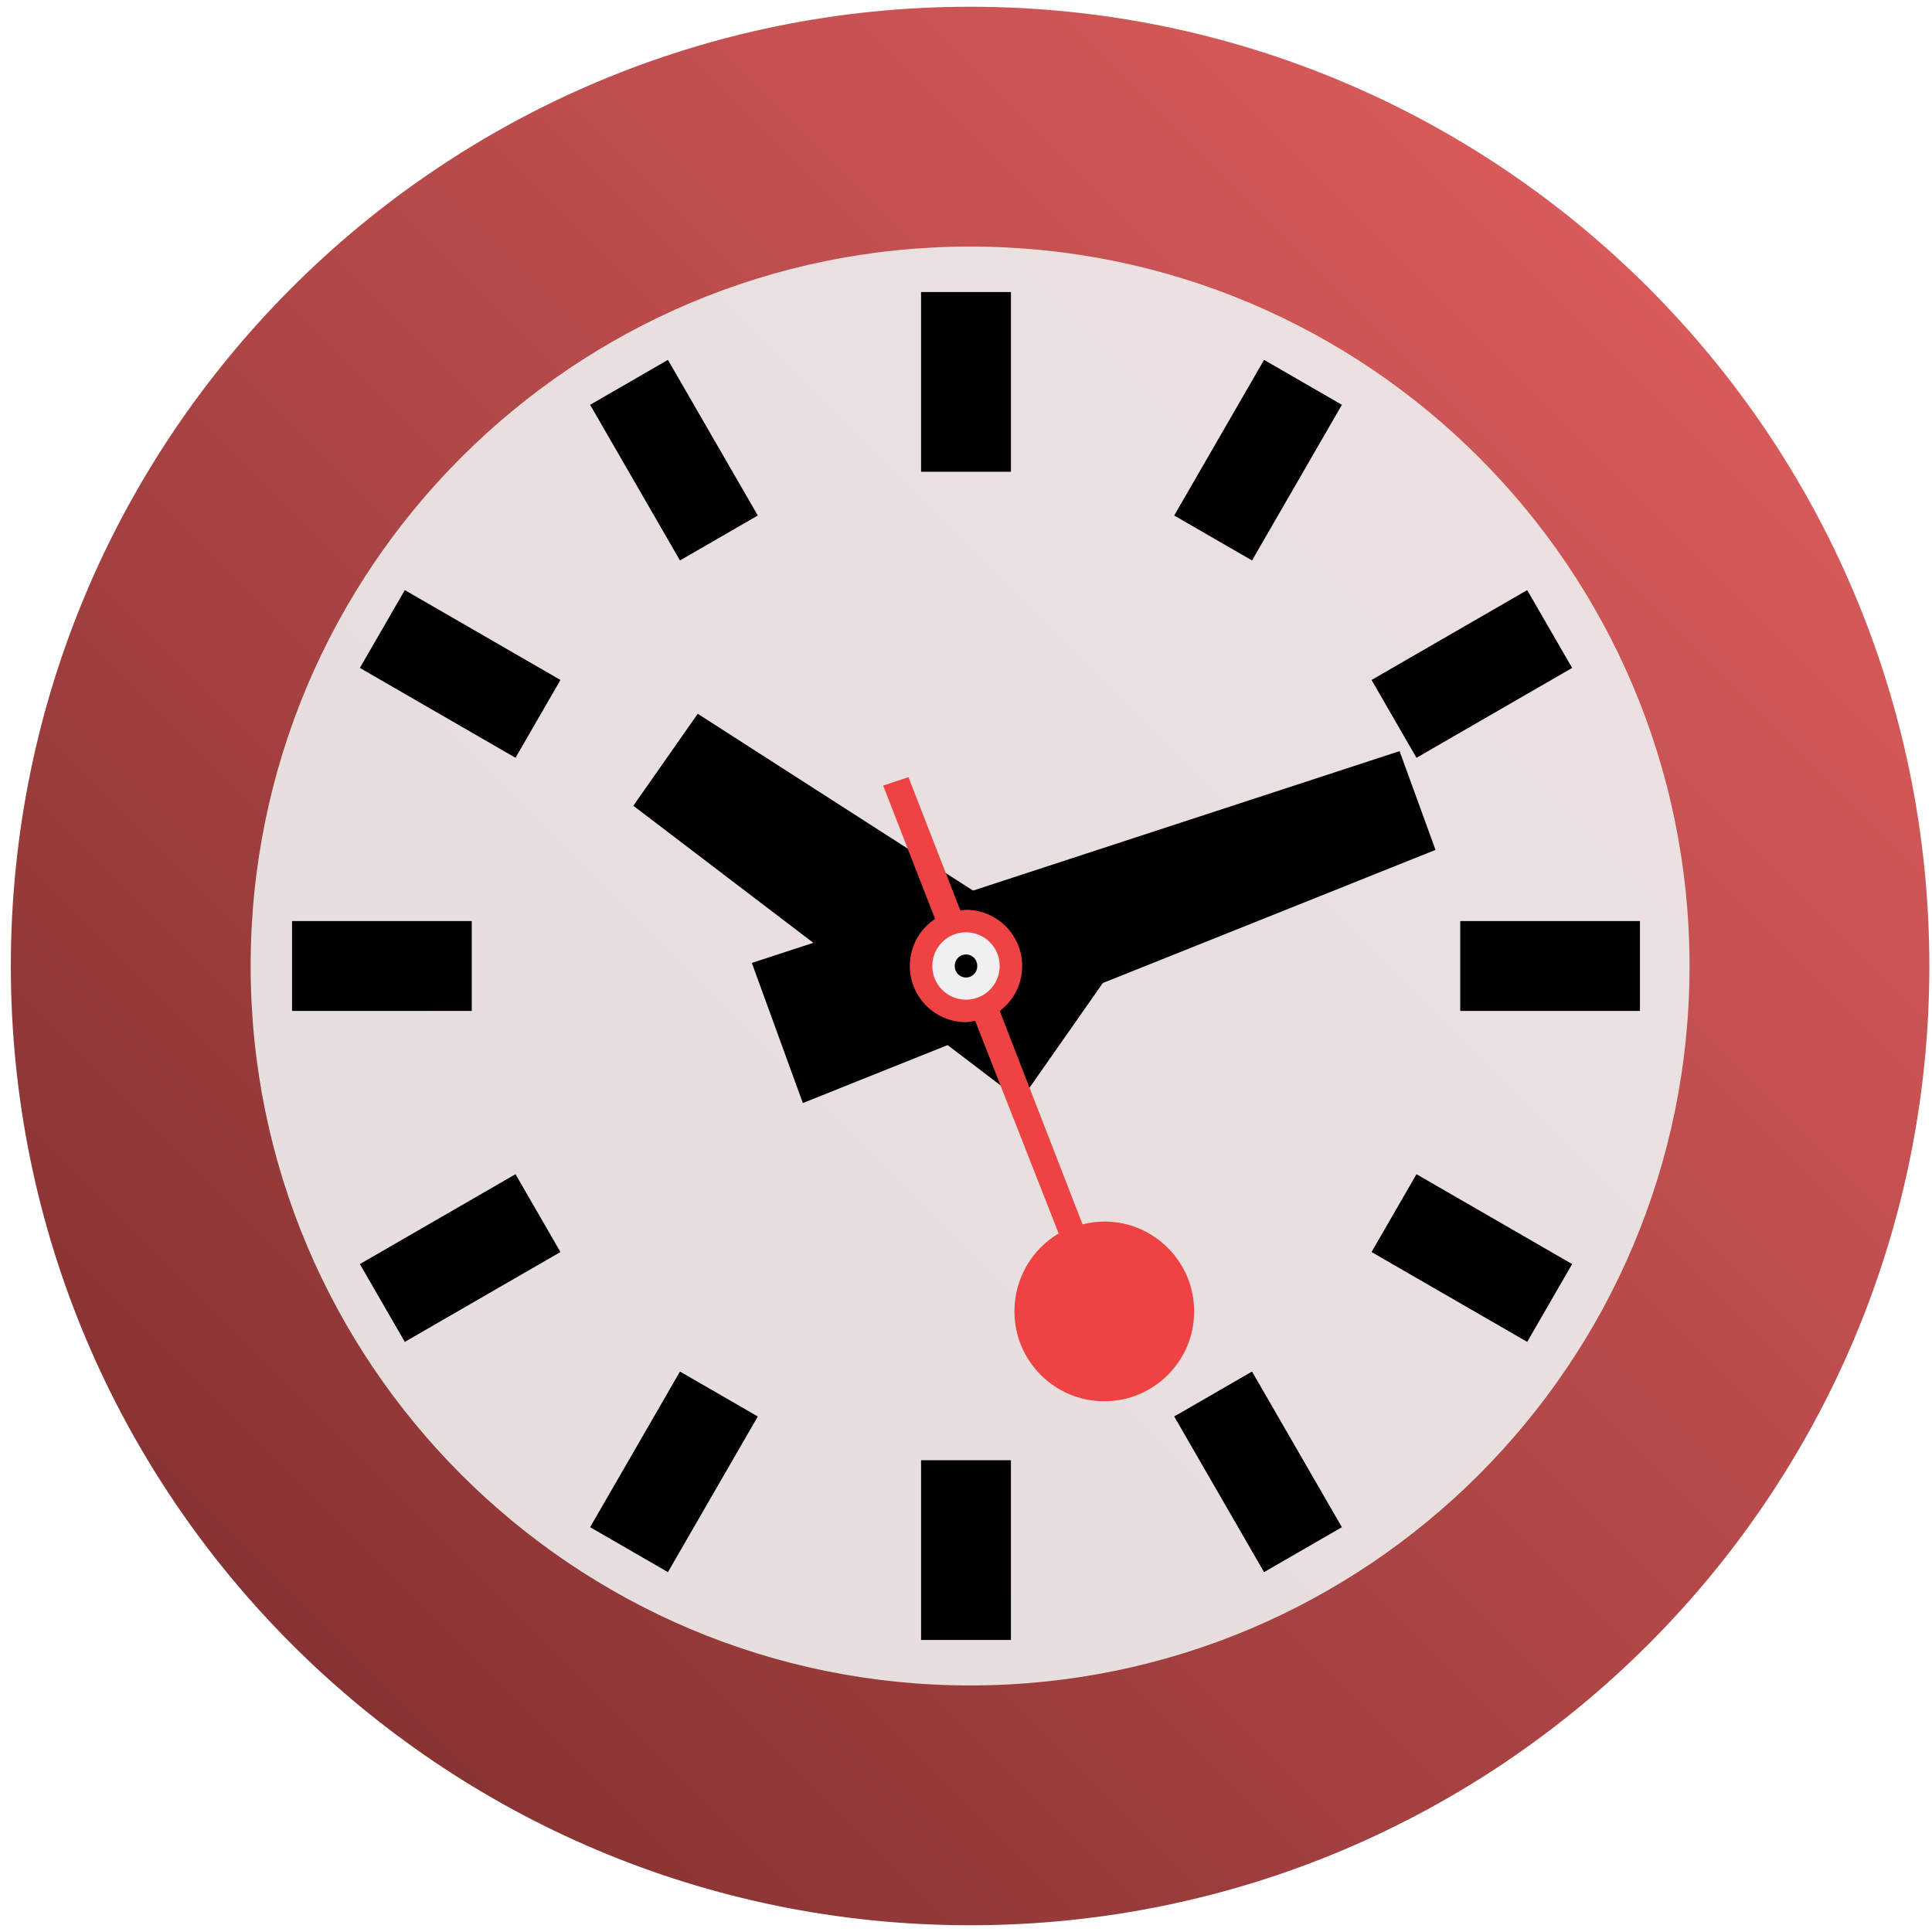
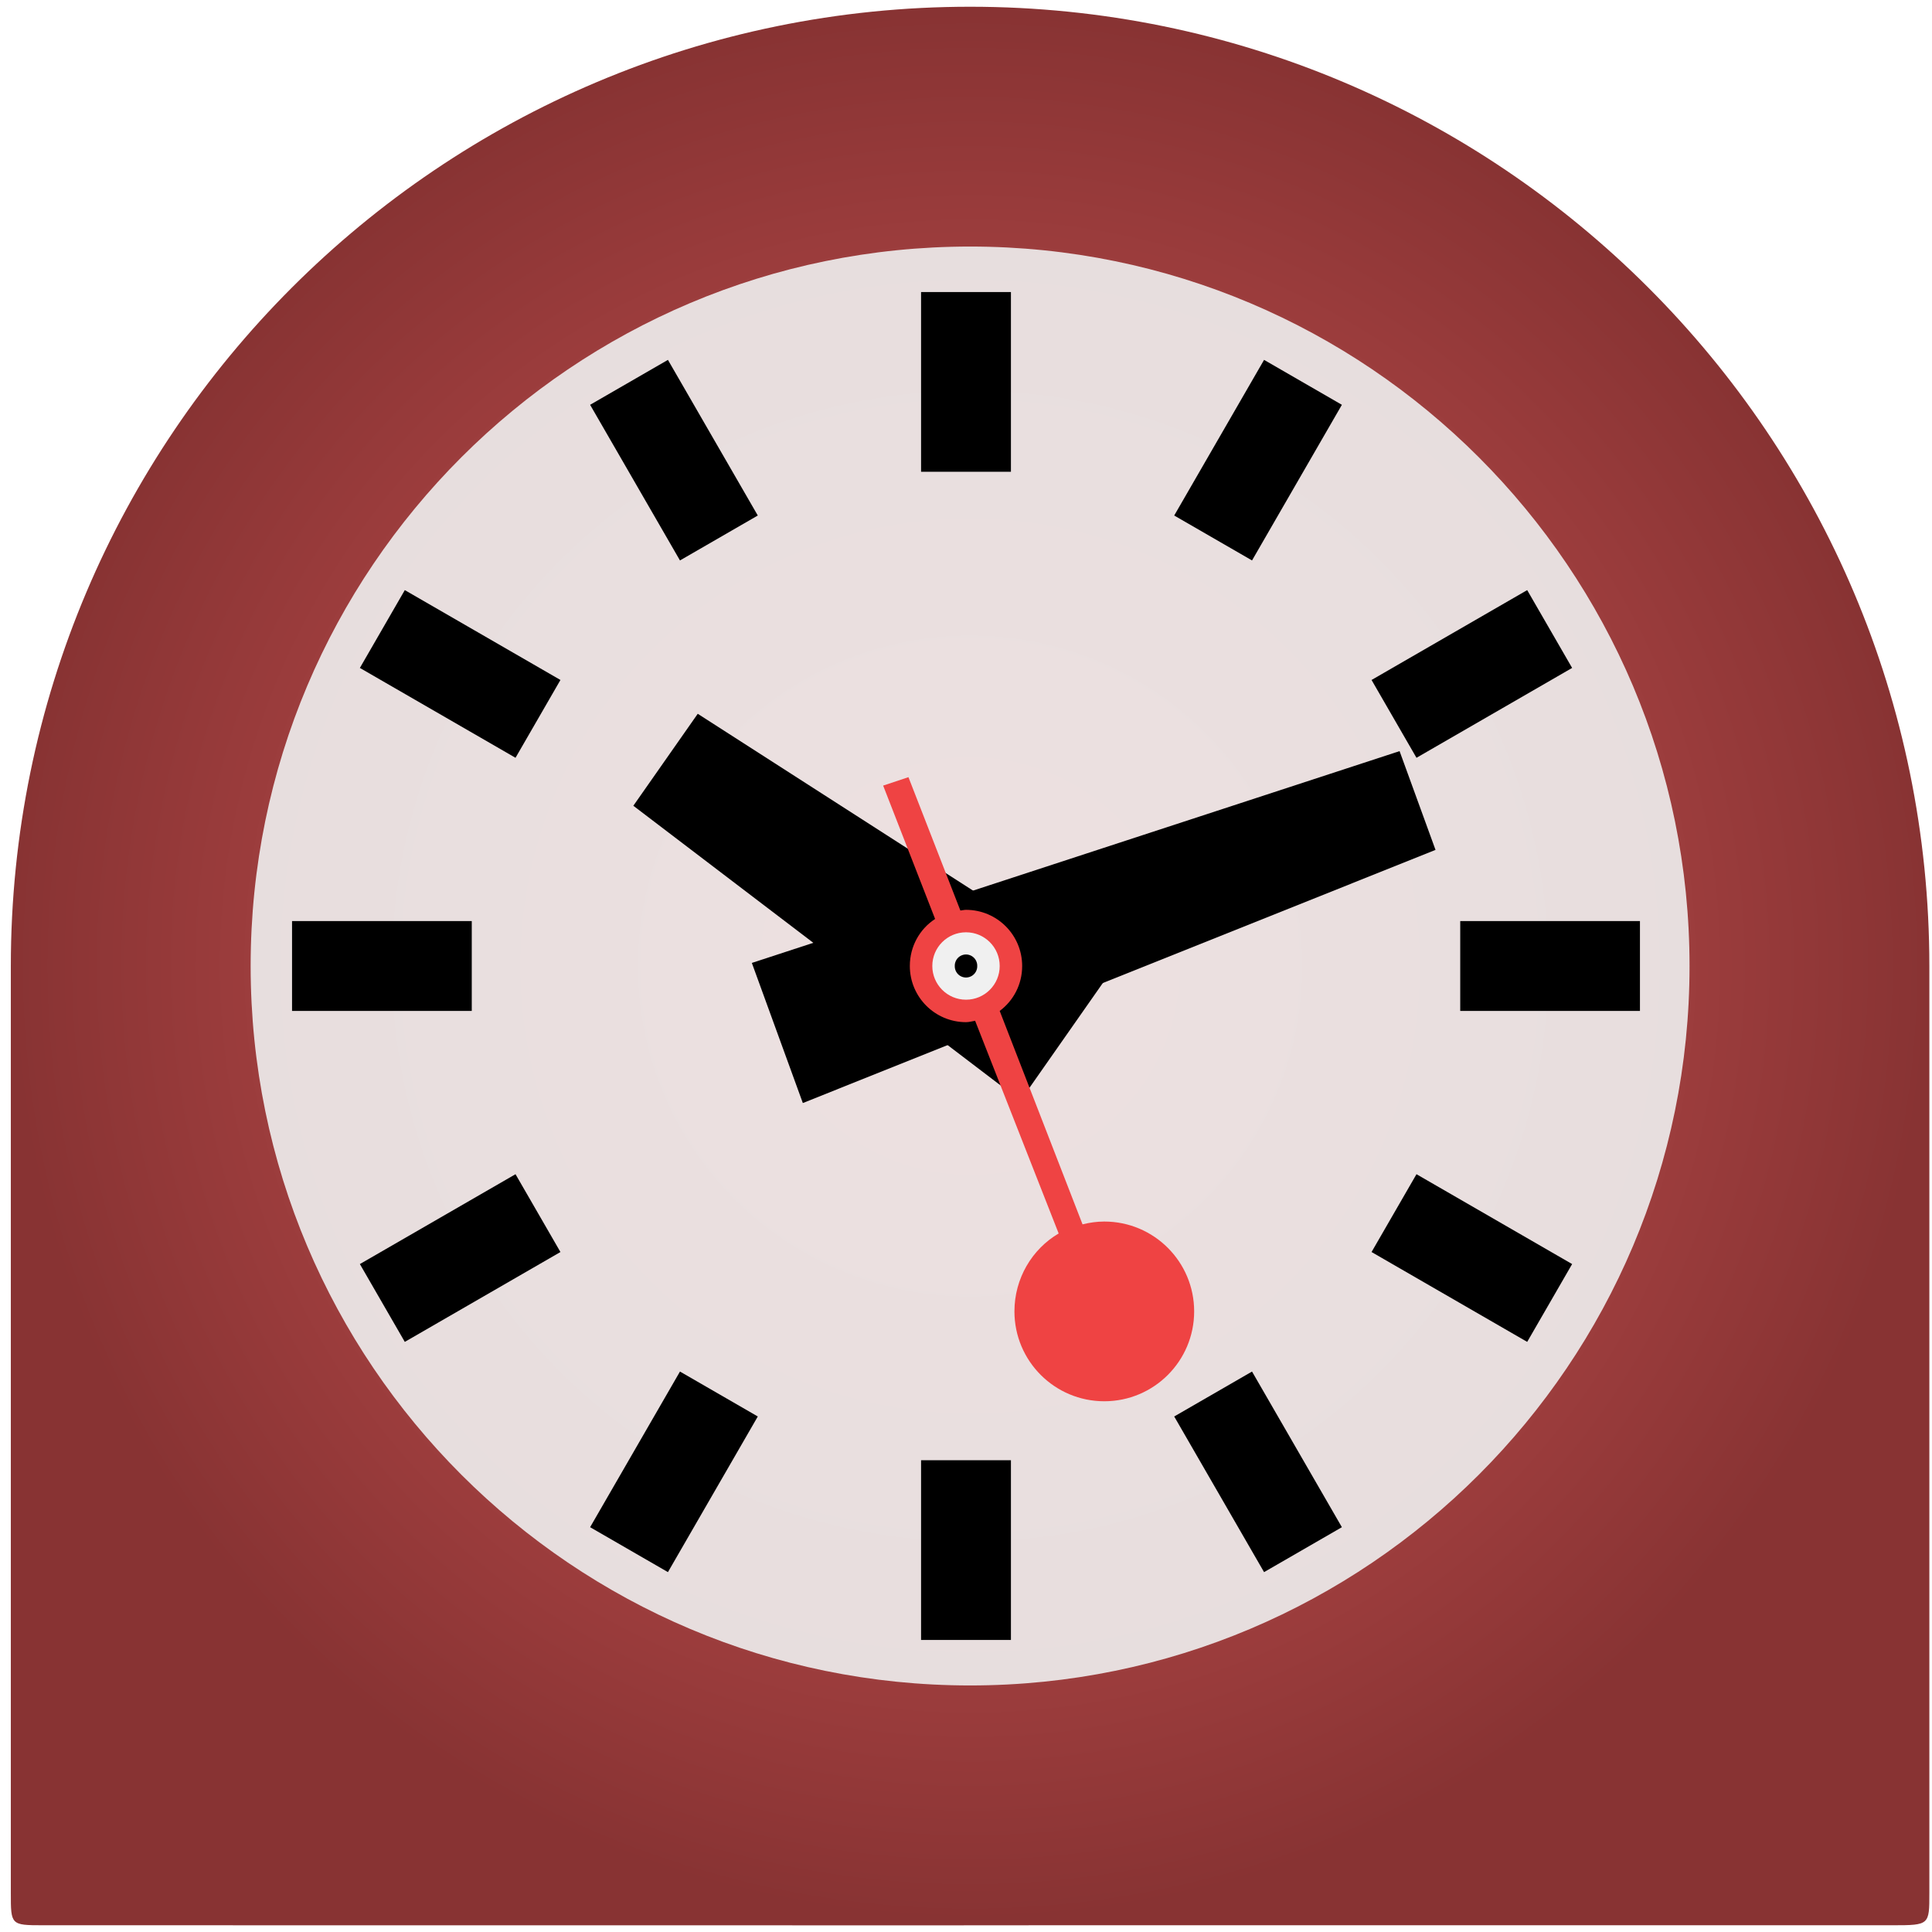
<svg xmlns="http://www.w3.org/2000/svg" xmlns:xlink="http://www.w3.org/1999/xlink" version="1.1" x="0px" y="0px" width="86px" height="86px" viewBox="0 0 86 86" enable-background="new 0 0 86 86" xml:space="preserve" id="svg2">
  <defs id="defs21">
-     <linearGradient xlink:href="#SVGID_1_" id="linearGradient3013" gradientUnits="userSpaceOnUse" x1="12.806" y1="73.194" x2="73.193" y2="12.807" />
+     <radialGradient xlink:href="#SVGID_1_" id="radialGradient4187" cx="42.999" cy="43.002" fx="42.999" fy="43.002" r="42.701" gradientTransform="matrix(0.00178111,0.9952915,-1.000018,0.00178958,85.92552,0.1280033)" gradientUnits="userSpaceOnUse" />
  </defs>
  <g id="Layer_2" display="none">
</g>
  <g id="Layer_1" transform="translate(0.1822034,0)">
    <linearGradient id="SVGID_1_" gradientUnits="userSpaceOnUse" x1="12.806" y1="73.194" x2="73.193" y2="12.807">
-       <stop offset="0" style="stop-color:#883333;stop-opacity:1;" id="stop7" />
-       <stop offset="1" style="stop-color:#d85a5a;stop-opacity:1;" id="stop9" />
+       <stop offset="0" style="stop-color:#d85a5a;stop-opacity:1;" id="stop7" />
+       <stop offset="1" style="stop-color:#883333;stop-opacity:1;" id="stop9" />
    </linearGradient>
    <g id="g3006">
-       <circle id="circle11" r="42.7" cy="43" cx="43" style="fill:url(#linearGradient3013)" d="M 85.7,43 C 85.7,66.583 66.583,85.7 43,85.7 19.417,85.7 0.3,66.583 0.3,43 0.3,19.417 19.417,0.3 43,0.3 66.583,0.3 85.7,19.417 85.7,43 z" />
+       <path style="fill:url(#radialGradient4187);fill-opacity:1.0" d="m 85.7,43 c 0,15.949 0.002,0.006 0,41.277 -5.1e-5,1.399 0.002,1.423 -1.606,1.423 -83.793,-0.002 1.513,0.009 -82.371,0 -1.421,-1.61e-4 -1.423,-0.016 -1.423,-1.423 -0.003,-26.658 0,-26.661 0,-41.277 C 0.3,19.417 19.417,0.3 43,0.3 66.583,0.3 85.7,19.417 85.7,43 z" id="circle11" />
    </g>
    <g id="g13">
-       <circle cx="43" cy="43" r="32.025" id="circle15" style="opacity:0.9;fill:#f0f0f0;fill-opacity:1" d="M 75.025,43 C 75.025,60.687 60.687,75.025 43,75.025 25.313,75.025 10.975,60.687 10.975,43 10.975,25.313 25.313,10.975 43,10.975 60.687,10.975 75.025,25.313 75.025,43 z" />
+       <path style="opacity:0.9;fill:#f0f0f0;fill-opacity:1" d="M 75.025,43 C 75.025,60.687 60.687,75.025 43,75.025 25.313,75.025 10.975,60.687 10.975,43 10.975,25.313 25.313,10.975 43,10.975 60.687,10.975 75.025,25.313 75.025,43 z" id="circle15" />
    </g>
  </g>
  <g id="g4154">
    <rect y="13" x="41" height="8" width="4" id="rect3785-1-7" style="fill:#000000;fill-opacity:1;fill-rule:nonzero;stroke:none" />
    <rect y="65" x="41" height="8" width="4" id="rect3785-1-7-4" style="fill:#000000;fill-opacity:1;fill-rule:nonzero;stroke:none" />
    <rect transform="matrix(0,-1,1,0,0,0)" y="13" x="-45" height="8" width="4" id="rect3785-1-7-6" style="fill:#000000;fill-opacity:1;fill-rule:nonzero;stroke:none" />
    <rect transform="matrix(0,-1,1,0,0,0)" y="65" x="-45" height="8" width="4" id="rect3785-1-7-4-1" style="fill:#000000;fill-opacity:1;fill-rule:nonzero;stroke:none" />
    <rect transform="matrix(-0.5,-0.8660254,0.8660254,-0.5,0,0)" y="-14.261" x="-60.739" height="8" width="4" id="rect3785-1-7-6-4" style="fill:#000000;fill-opacity:1;fill-rule:nonzero;stroke:none" />
    <rect transform="matrix(-0.5,-0.8660254,0.8660254,-0.5,0,0)" y="37.739" x="-60.739" height="8" width="4" id="rect3785-1-7-4-1-2" style="fill:#000000;fill-opacity:1;fill-rule:nonzero;stroke:none" />
    <rect transform="matrix(-0.8660254,-0.5,0.5,-0.8660254,0,0)" y="-45.739" x="-60.739" height="8" width="4" id="rect3785-1-7-6-3" style="fill:#000000;fill-opacity:1;fill-rule:nonzero;stroke:none" />
    <rect transform="matrix(-0.8660254,-0.5,0.5,-0.8660254,0,0)" y="6.261" x="-60.739" height="8" width="4" id="rect3785-1-7-4-1-22" style="fill:#000000;fill-opacity:1;fill-rule:nonzero;stroke:none" />
    <rect transform="matrix(0.5,-0.8660254,0.8660254,0.5,0,0)" y="28.739" x="-17.739" height="8" width="4" id="rect3785-1-7-1" style="fill:#000000;fill-opacity:1;fill-rule:nonzero;stroke:none" />
    <rect transform="matrix(0.5,-0.8660254,0.8660254,0.5,0,0)" y="80.739" x="-17.739" height="8" width="4" id="rect3785-1-7-4-6" style="fill:#000000;fill-opacity:1;fill-rule:nonzero;stroke:none" />
    <rect transform="matrix(0.8660254,-0.5,0.5,0.8660254,0,0)" y="28.739" x="13.739" height="8" width="4" id="rect3785-1-7-8" style="fill:#000000;fill-opacity:1;fill-rule:nonzero;stroke:none" />
    <rect transform="matrix(0.8660254,-0.5,0.5,0.8660254,0,0)" y="80.739" x="13.739" height="8" width="4" id="rect3785-1-7-4-5" style="fill:#000000;fill-opacity:1;fill-rule:nonzero;stroke:none" />
  </g>
  <path style="fill:#000000;fill-opacity:1;fill-rule:nonzero;stroke:none" d="m 28.192,35.867 2.867,-4.094 18.226,11.706 -3.859,5.512 z" id="rect4129" />
  <path style="fill:#000000;fill-opacity:1;fill-rule:nonzero;stroke:none" d="m 35.737,49.1 -2.27,-6.237 28.833,-9.428 1.6,4.397 z" id="rect4133" />
  <path style="fill:#ef4343;fill-opacity:1;fill-rule:nonzero;stroke:none" d="M 40.438 34.594 L 39.312 34.969 L 41.625 40.906 C 40.941 41.352 40.5 42.122 40.5 43 C 40.5 44.381 41.619 45.5 43 45.5 C 43.141 45.5 43.272 45.46 43.406 45.438 L 47.125 54.906 C 45.942 55.601 45.156 56.904 45.156 58.375 C 45.156 60.584 46.947 62.375 49.156 62.375 C 51.365 62.375 53.156 60.584 53.156 58.375 C 53.156 56.166 51.365 54.375 49.156 54.375 C 48.821 54.375 48.498 54.423 48.188 54.5 L 44.5 45 C 45.112 44.544 45.5 43.822 45.5 43 C 45.5 41.619 44.381 40.5 43 40.5 C 42.914 40.5 42.834 40.523 42.75 40.531 L 40.438 34.594 z " id="path4141" />
  <path style="fill:#f0f0f0;fill-opacity:1;fill-rule:nonzero;stroke:none" id="path4151" d="m 39.811,27.572 a 1.224,1.804 0 1 1 -2.448,0 1.224,1.804 0 1 1 2.448,0 z" transform="matrix(1.225536,0,0,0.831614,-4.289476,20.07049)" />
  <path style="fill:#000000;fill-opacity:1;fill-rule:nonzero;stroke:none" id="path4149" d="m 7.653,5.648 a 1.458,1.275 0 1 1 -2.915,0 1.458,1.275 0 1 1 2.915,0 z" transform="matrix(0.3430232,0,0,0.3920266,40.875,40.78571)" />
</svg>
